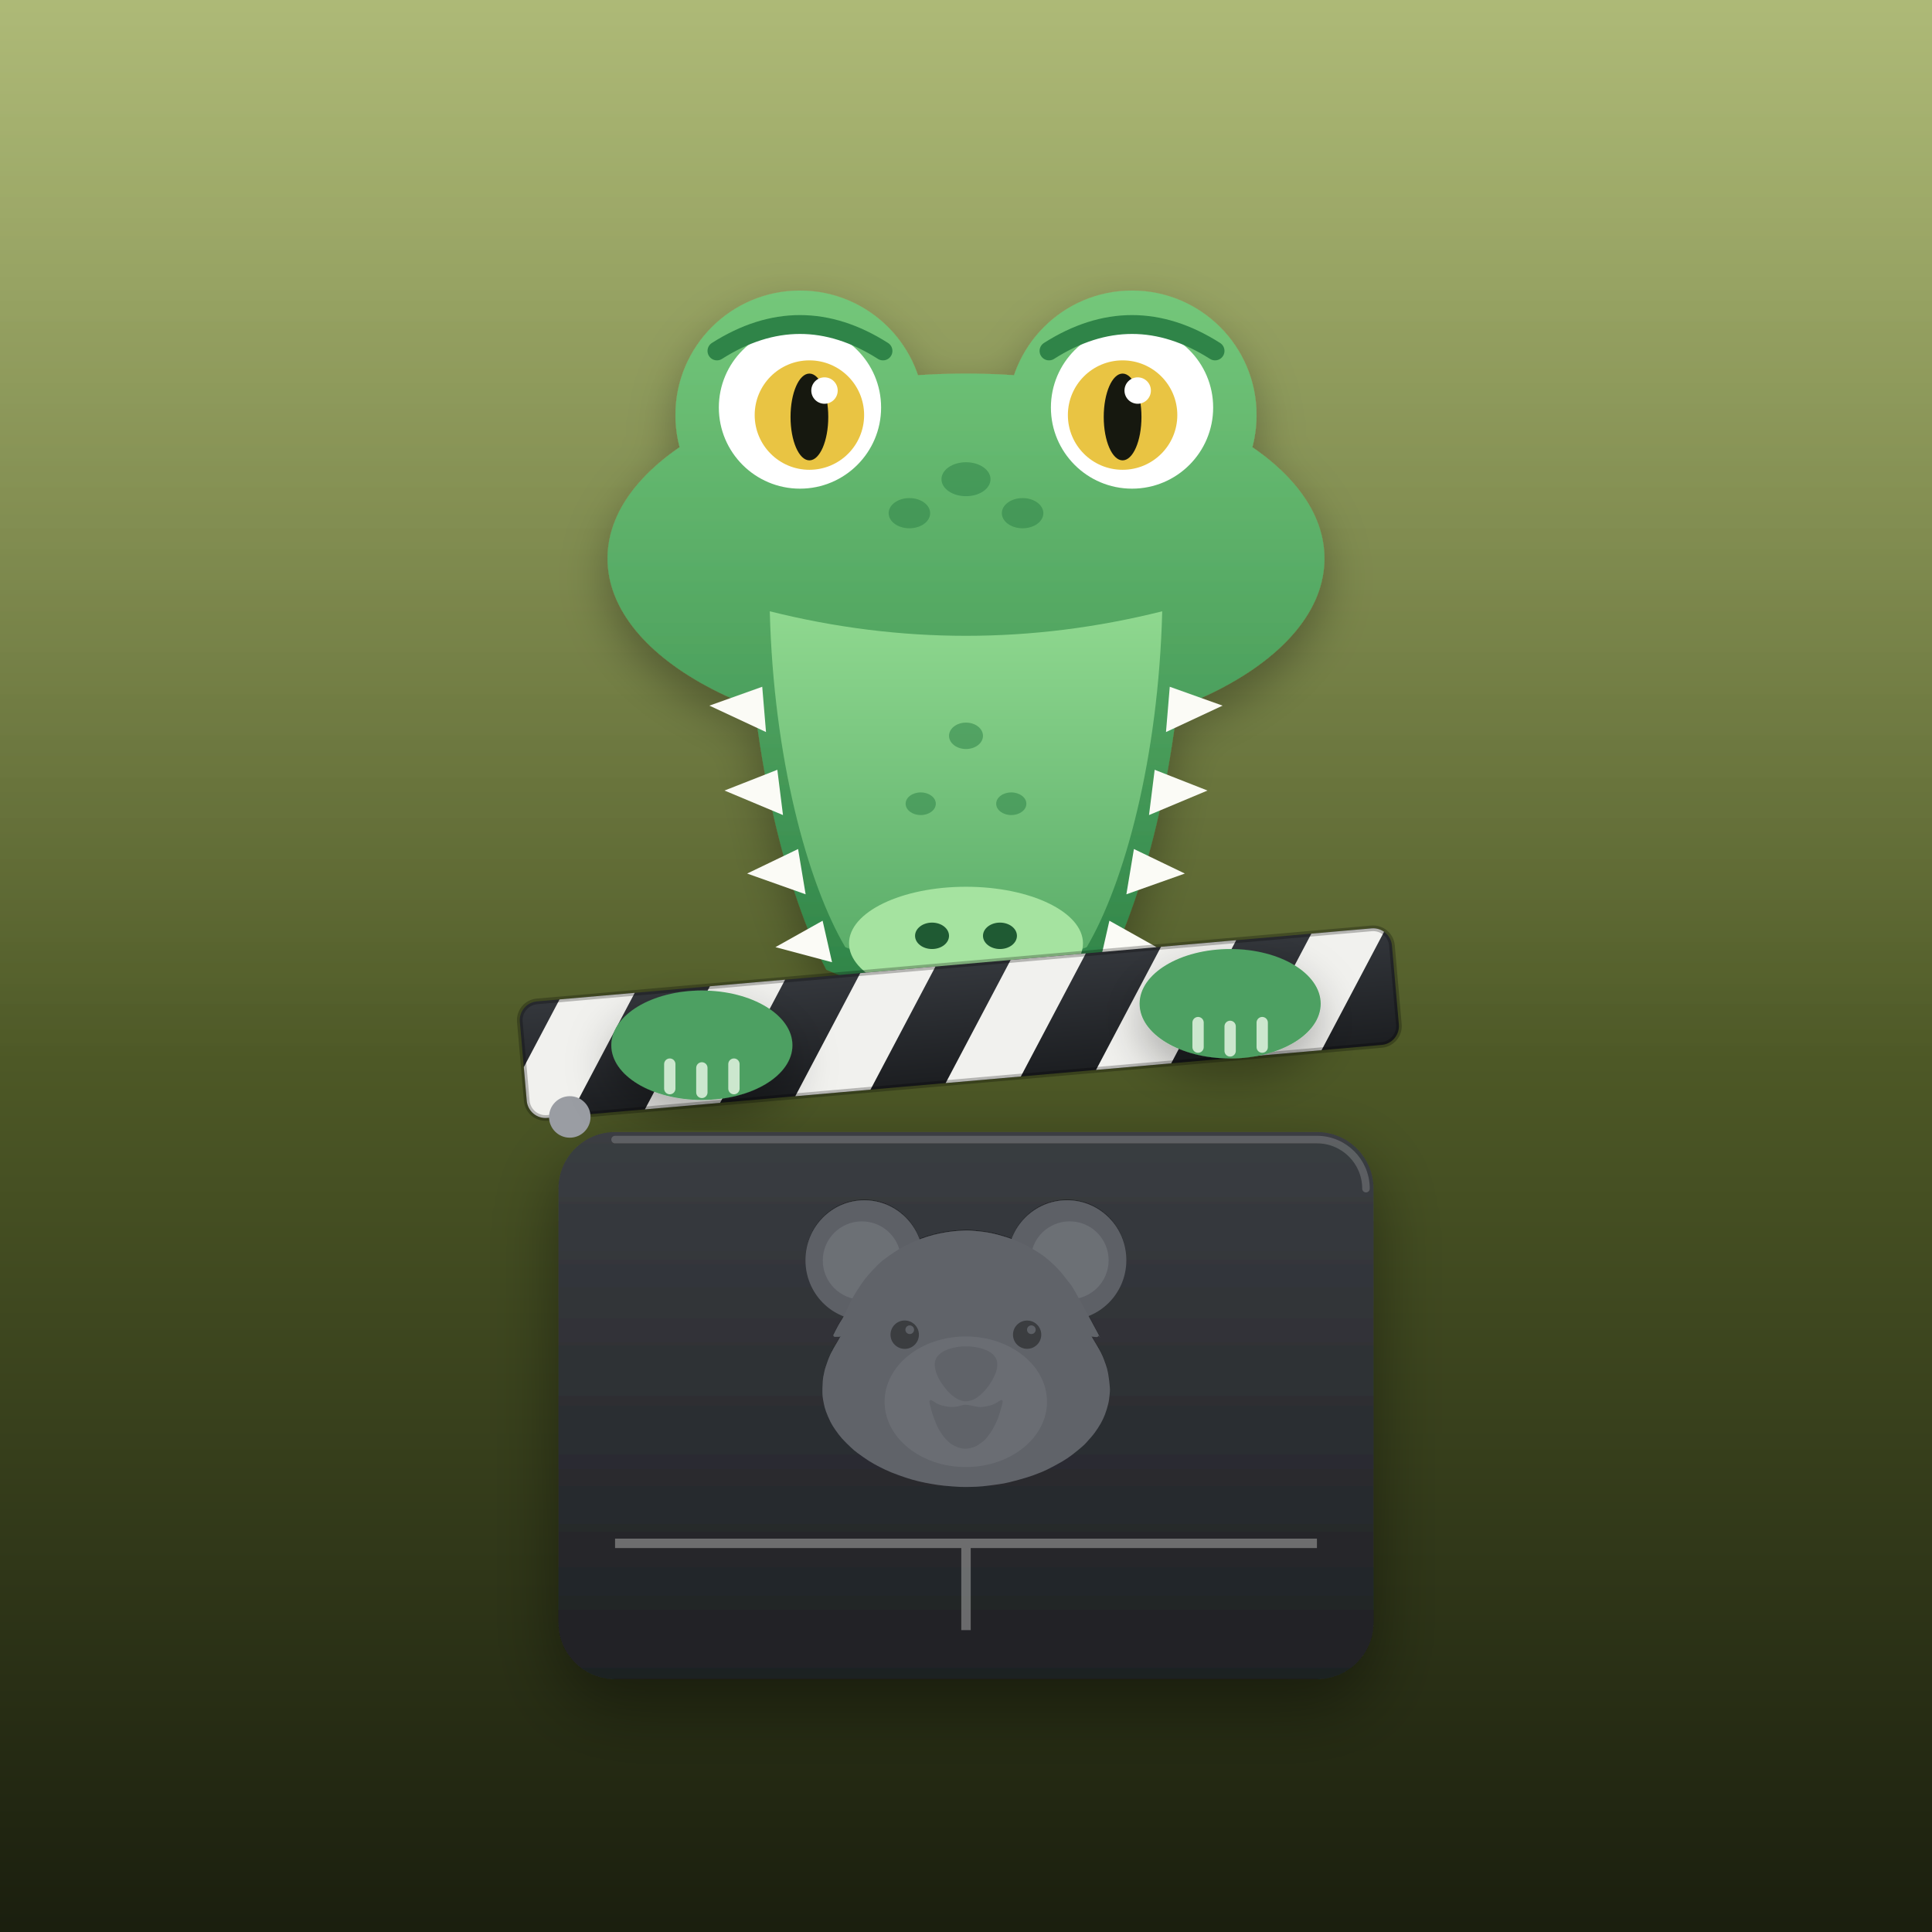
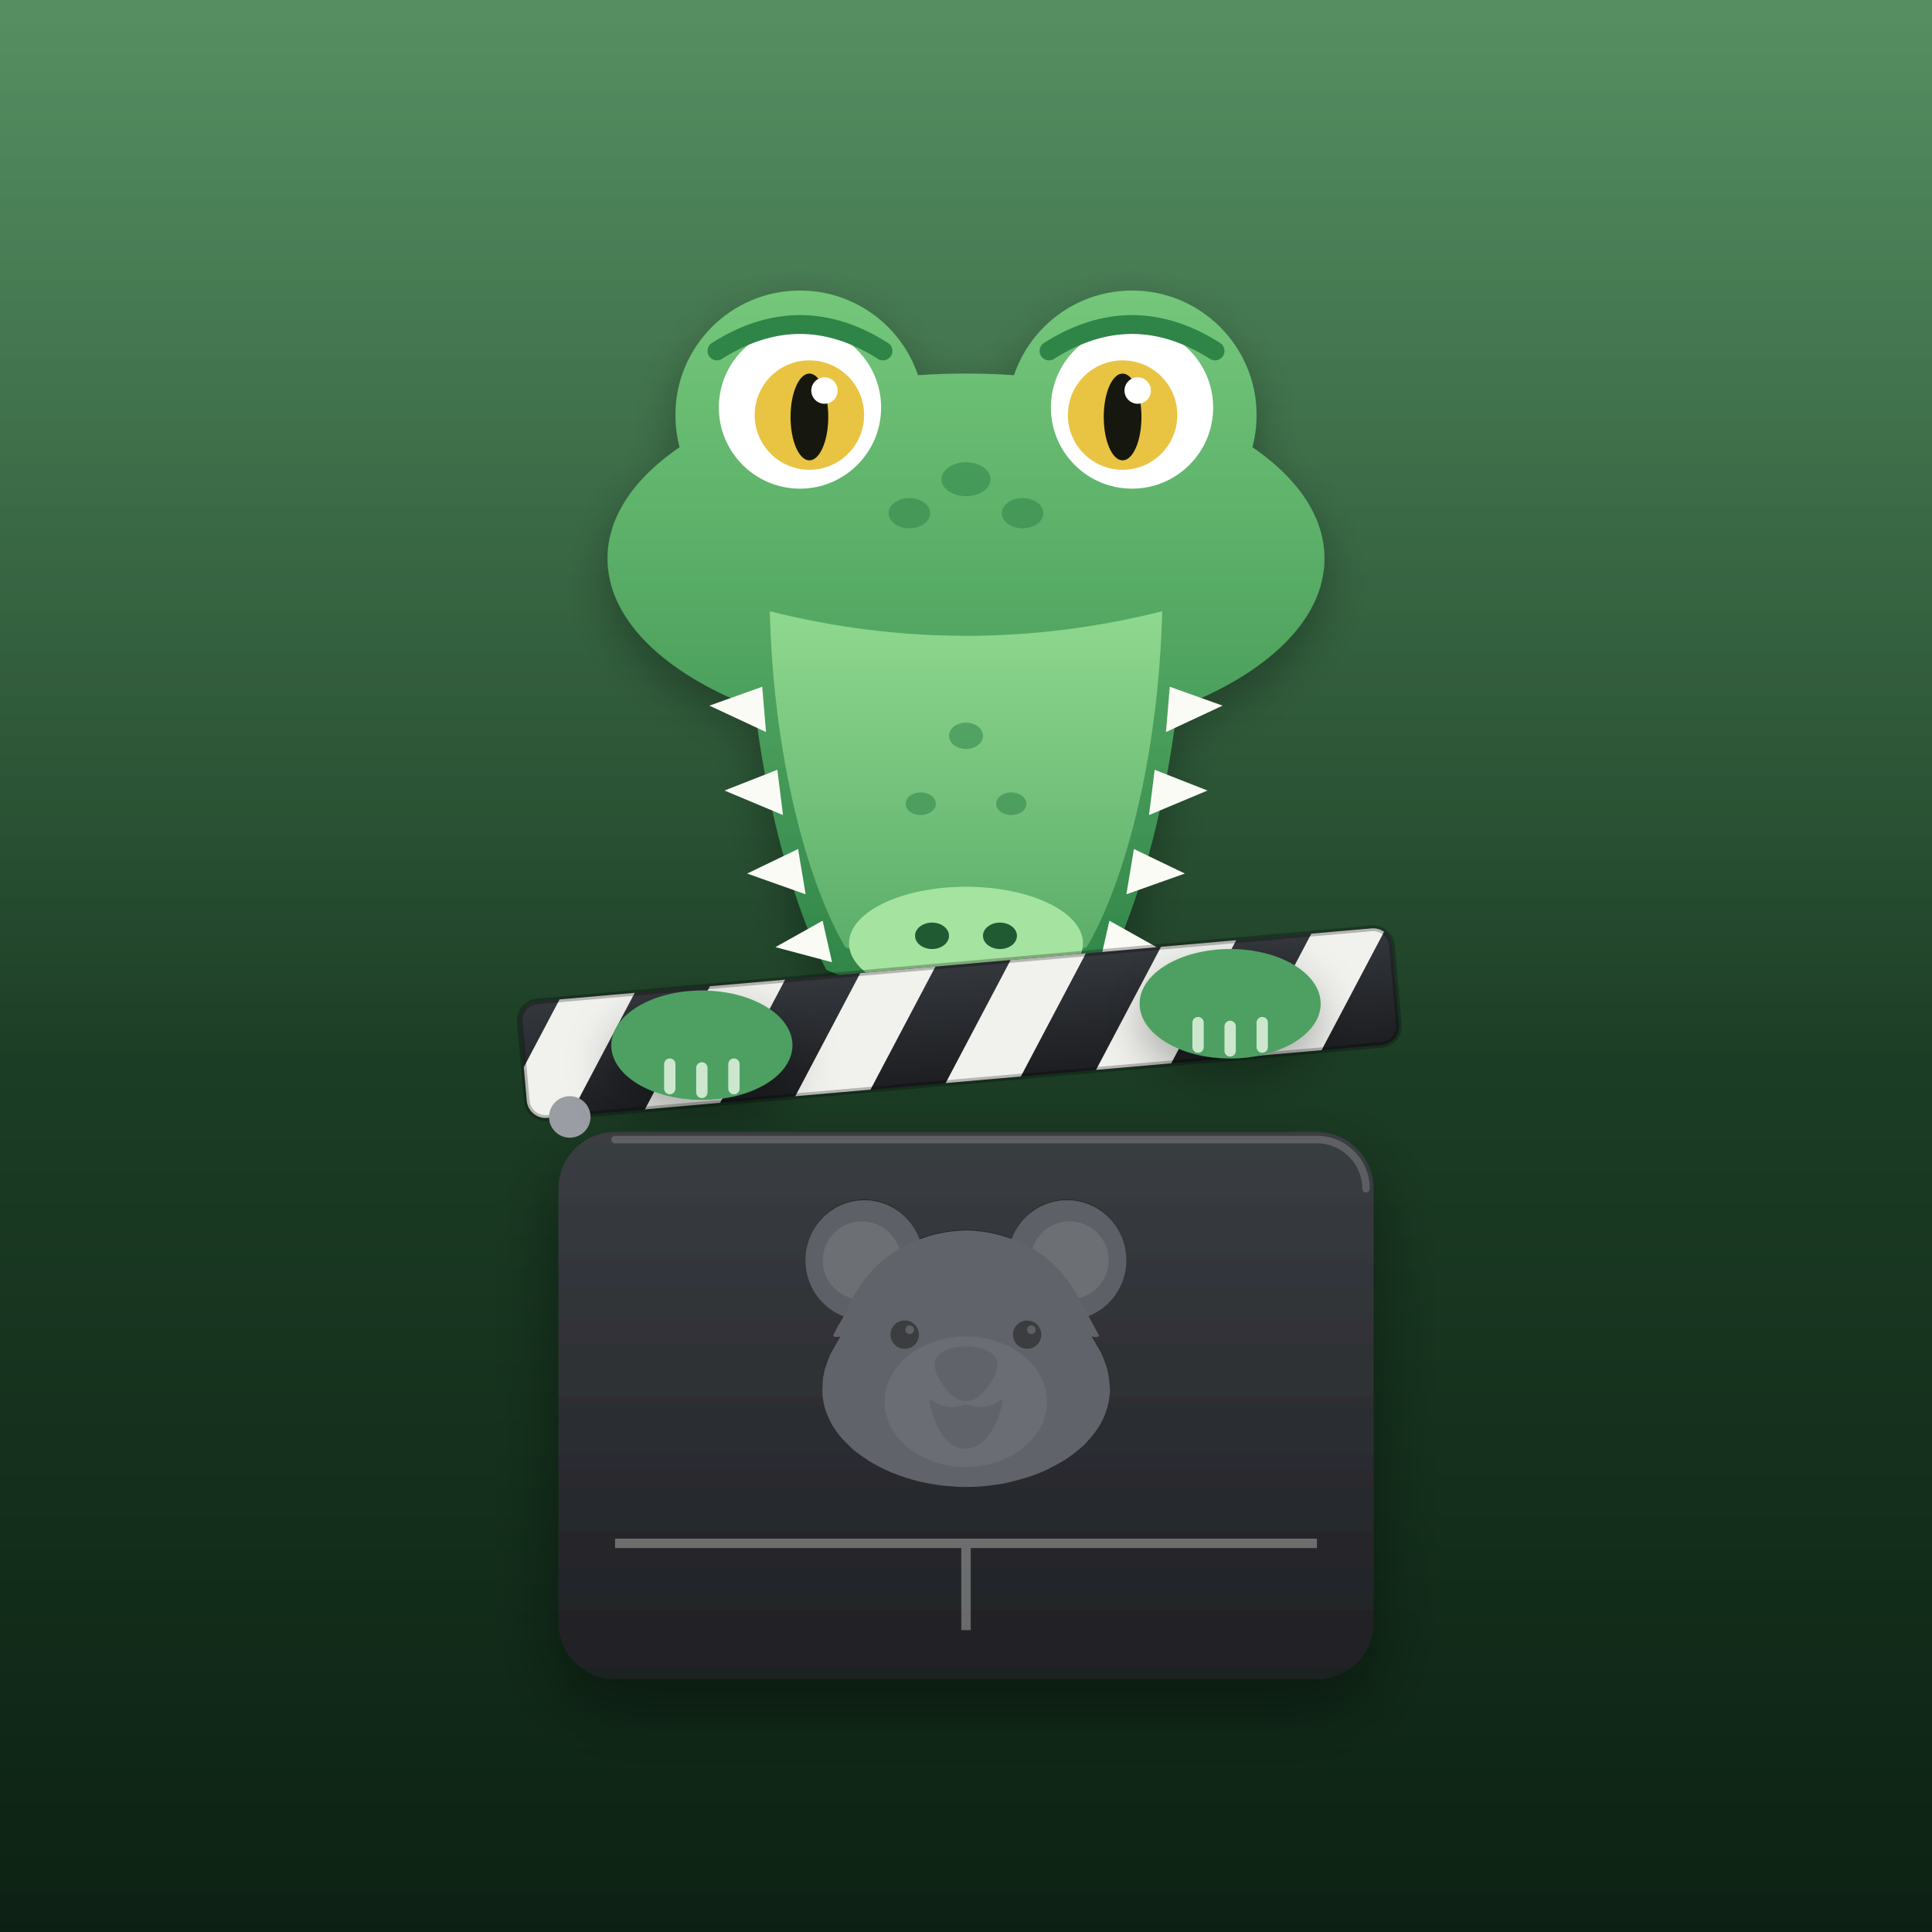
<svg xmlns="http://www.w3.org/2000/svg" viewBox="0 0 1024 1024">
  <defs>
    <linearGradient id="bg" x1="0" y1="0" x2="0" y2="1">
-       <stop offset="0" stop-color="#9aa955" />
-       <stop offset=".55" stop-color="#4d5826" />
-       <stop offset="1" stop-color="#1a1e0e" />
+       <stop offset="0" stop-color="#2c733b" />
+       <stop offset=".55" stop-color="#1c3d25" />
+       <stop offset="1" stop-color="#0c2113" />
    </linearGradient>
    <linearGradient id="sheen" x1="0" y1="0" x2="0" y2="1">
      <stop offset="0" stop-color="#fff" stop-opacity=".2" />
      <stop offset="1" stop-color="#fff" stop-opacity="0" />
    </linearGradient>
    <linearGradient id="skin" gradientUnits="userSpaceOnUse" x1="0" y1="150" x2="0" y2="520">
      <stop offset="0" stop-color="#74c77a" />
      <stop offset="1" stop-color="#2f8448" />
    </linearGradient>
    <linearGradient id="snout" gradientUnits="userSpaceOnUse" x1="0" y1="318" x2="0" y2="520">
      <stop offset="0" stop-color="#8fd88f" />
      <stop offset="1" stop-color="#55a865" />
    </linearGradient>
    <linearGradient id="board" x1="0" y1="0" x2="0" y2="1">
      <stop offset="0" stop-color="#3a3d42" />
      <stop offset="1" stop-color="#1f2124" />
    </linearGradient>
    <linearGradient id="stick" x1="0" y1="0" x2="0" y2="1">
      <stop offset="0" stop-color="#34373c" />
      <stop offset="1" stop-color="#1c1e21" />
    </linearGradient>
    <filter id="drop" x="-20%" y="-20%" width="140%" height="160%">
-       <feDropShadow dx="0" dy="14" stdDeviation="18" flood-color="#0c0f05" flood-opacity=".4" />
+       <feDropShadow dx="0" dy="14" stdDeviation="18" flood-color="#04100a" flood-opacity=".4" />
    </filter>
    <filter id="soft" x="-20%" y="-20%" width="140%" height="140%">
-       <feDropShadow dx="0" dy="10" stdDeviation="12" flood-color="#0c0f05" flood-opacity=".3" />
+       <feDropShadow dx="0" dy="10" stdDeviation="12" flood-color="#04100a" flood-opacity=".3" />
    </filter>
    <filter id="chalk" x="-10%" y="-10%" width="120%" height="120%">
      <feDropShadow dx="0" dy="-2" stdDeviation="1" flood-color="#000" flood-opacity=".5" />
    </filter>
    <filter id="icon" x="-10%" y="-10%" width="120%" height="125%">
      <feDropShadow dx="0" dy="10" stdDeviation="12" flood-color="#000" flood-opacity=".3" />
    </filter>
    <clipPath id="squircle">
      <rect x="100" y="100" width="824" height="824" rx="185" />
    </clipPath>
    <clipPath id="stickClip">
      <rect x="280" y="524" width="464" height="62" rx="10" />
    </clipPath>
  </defs>
  <rect width="1024" height="1024" fill="url(#bg)" />
  <rect width="1024" height="560" fill="url(#sheen)" />
  <g transform="translate(0 6)">
    <g class="croc" filter="url(#soft)">
      <circle cx="424" cy="214" r="66" fill="url(#skin)" />
      <circle cx="600" cy="214" r="66" fill="url(#skin)" />
      <ellipse cx="512" cy="290" rx="190" ry="98" fill="url(#skin)" />
      <path d="M396 300C396 392 418 470 438 508Q512 540 586 508C606 470 628 392 628 300Z" fill="url(#skin)" />
    </g>
    <g class="teeth" fill="#fbfbf6">
      <path d="M404 358l-28 10 30 14zM412 402l-28 11 31 13zM423 444l-27 13 31 11zM436 482l-25 14 30 8zM620 358l28 10-30 14zM612 402l28 11-31 13zM601 444l27 13-31 11zM588 482l25 14-30 8z" />
    </g>
    <path d="M408 318C410 396 428 462 448 496Q512 522 576 496C596 462 614 396 616 318Q512 344 408 318Z" fill="url(#snout)" />
    <ellipse cx="512" cy="494" rx="62" ry="30" fill="#a5e3a0" />
    <g fill="#1f5a33">
      <ellipse cx="494" cy="490" rx="9" ry="7" />
      <ellipse cx="530" cy="490" rx="9" ry="7" />
    </g>
    <g fill="#2f8448" opacity=".55">
      <ellipse cx="512" cy="248" rx="13" ry="9" />
      <ellipse cx="482" cy="266" rx="11" ry="8" />
      <ellipse cx="542" cy="266" rx="11" ry="8" />
      <ellipse cx="512" cy="384" rx="9" ry="7" />
      <ellipse cx="488" cy="420" rx="8" ry="6" />
      <ellipse cx="536" cy="420" rx="8" ry="6" />
    </g>
    <g class="eyes">
      <g fill="#fff">
        <circle cx="424" cy="210" r="43" />
        <circle cx="600" cy="210" r="43" />
      </g>
      <g fill="#e9c443">
        <circle cx="429" cy="214" r="29" />
        <circle cx="595" cy="214" r="29" />
      </g>
      <g fill="#16180f">
        <ellipse cx="429" cy="215" rx="10" ry="23" />
        <ellipse cx="595" cy="215" rx="10" ry="23" />
      </g>
      <g fill="#fff">
        <circle cx="437" cy="201" r="7" />
        <circle cx="603" cy="201" r="7" />
      </g>
      <g fill="none" stroke="#2f8448" stroke-width="10" stroke-linecap="round">
        <path d="M380 180q44-28 88 0M556 180q44-28 88 0" />
      </g>
    </g>
    <g filter="url(#drop)">
      <rect x="296" y="594" width="432" height="290" rx="30" fill="url(#board)" />
    </g>
    <path d="M326 598h372a26 26 0 0 1 26 26" fill="none" stroke="#fff" stroke-width="4" stroke-linecap="round" opacity=".18" />
    <g fill="none" stroke="#f1f1ee" stroke-width="5" opacity=".35">
      <path d="M326 812h372M512 812v46" />
    </g>
    <g filter="url(#chalk)" transform="translate(512 706) scale(0.16) translate(-627 -632)">
      <ellipse cx="290.3" cy="356.7" rx="195.1" ry="198.7" fill="#5d6066" />
      <ellipse cx="961.7" cy="356.5" rx="196.5" ry="198.6" fill="#5d6066" />
      <circle cx="282.1" cy="357.5" r="129.6" fill="#6c6f75" />
      <circle cx="970.4" cy="356.9" r="129.1" fill="#6c6f75" />
      <path d="M608.5 258.9C621.7 258.1 628.0 257.5 643.5 258.5C659.0 259.5 683.3 262.0 701.5 265.2C719.7 268.4 737.5 273.4 752.5 277.8C767.5 282.2 778.7 286.4 791.5 291.6C804.3 296.9 816.3 302.2 829.5 309.2C842.7 316.2 859.0 326.0 870.5 333.5C882.0 341.0 888.2 345.5 898.5 354.4C908.8 363.2 921.3 374.3 932.5 386.5C943.7 398.7 956.5 414.8 965.9 427.5C975.4 440.2 972.9 433.7 989.4 462.5C1005.8 491.3 1052.0 576.5 1064.8 600.5C1077.6 624.5 1066.5 604.9 1066.2 606.5C1066.0 608.1 1064.6 609.4 1063.4 610.2C1062.1 611.0 1061.3 611.3 1058.5 611.2C1055.7 611.2 1048.7 610.1 1046.5 609.9C1044.3 609.8 1045.4 609.9 1045.1 610.4C1044.8 610.8 1040.0 603.8 1044.8 612.5C1049.6 621.2 1066.4 647.8 1073.8 662.5C1081.2 677.2 1085.4 689.0 1089.4 700.5C1093.4 712.0 1095.4 718.7 1097.8 731.5C1100.1 744.3 1102.7 765.3 1103.5 777.5C1104.3 789.7 1103.4 795.2 1102.5 804.5C1101.6 813.8 1100.5 823.0 1097.9 833.5C1095.4 844.0 1091.4 857.0 1087.4 867.5C1083.3 878.0 1079.5 886.3 1073.8 896.5C1068.1 906.7 1060.6 918.3 1053.1 928.5C1045.5 938.7 1035.4 949.8 1028.5 957.5C1021.6 965.2 1020.0 967.1 1011.5 974.5C1003.0 981.9 988.5 993.9 977.5 1002.1C966.5 1010.2 959.0 1015.5 945.5 1023.5C932.0 1031.5 910.0 1043.1 896.5 1049.8C883.0 1056.5 875.8 1059.1 864.5 1063.5C853.2 1067.9 844.0 1071.5 828.5 1076.2C813.0 1081.0 787.0 1088.2 771.5 1091.9C756.0 1095.7 750.3 1096.5 735.5 1098.8C720.7 1101.0 697.7 1104.0 682.5 1105.5C667.3 1107.0 657.2 1107.2 644.5 1107.5C631.8 1107.8 621.7 1108.2 606.5 1107.5C591.3 1106.8 569.0 1105.1 553.5 1103.5C538.0 1101.9 527.5 1100.2 513.5 1097.8C499.5 1095.4 483.7 1092.4 469.5 1088.9C455.3 1085.5 443.5 1082.1 428.5 1077.2C413.5 1072.3 394.3 1065.4 379.5 1059.4C364.7 1053.3 351.8 1047.1 339.5 1040.8C327.2 1034.5 317.5 1029.1 305.5 1021.5C293.5 1013.9 277.3 1002.4 267.5 995.1C257.7 987.7 255.0 985.4 246.5 977.5C238.0 969.6 225.1 957.2 216.5 947.5C207.9 937.8 201.2 928.7 194.8 919.5C188.4 910.3 183.4 902.7 178.2 892.5C173.0 882.3 167.2 868.5 163.5 858.5C159.8 848.5 158.2 842.2 156.2 832.5C154.2 822.8 152.1 813.2 151.5 800.5C150.9 787.8 151.7 767.7 152.5 756.5C153.3 745.3 154.4 741.7 156.1 733.5C157.8 725.3 158.9 718.8 162.8 707.5C166.6 696.2 171.4 681.5 179.2 665.5C187.0 649.5 204.8 621.0 209.5 611.8C214.2 602.6 210.5 610.6 207.5 610.4C204.5 610.1 194.7 611.0 191.5 610.4C188.3 609.7 188.6 607.8 188.1 606.5C187.5 605.2 185.3 608.8 188.4 602.5C191.4 596.2 200.6 578.5 206.2 568.5C211.8 558.5 214.5 556.5 221.8 542.5C229.0 528.5 239.6 502.8 249.6 484.6C259.6 466.5 272.7 446.9 281.8 433.5C290.9 420.1 295.1 415.2 304.4 404.5C313.6 393.8 328.3 378.4 337.5 369.5C346.7 360.6 349.2 358.7 359.5 351.1C369.8 343.4 386.7 331.5 399.5 323.5C412.3 315.5 423.3 309.5 436.5 303.2C449.7 296.9 464.8 290.5 478.5 285.5C492.2 280.5 504.2 276.6 518.5 272.9C532.8 269.2 549.5 265.7 564.5 263.4C579.5 261.0 595.3 259.7 608.5 258.9Z" fill="#606369" />
      <ellipse cx="626.3" cy="825.5" rx="269.0" ry="216.3" fill="#6a6d73" />
      <circle cx="424.0" cy="603.3" r="47.0" fill="#3a3c40" />
      <circle cx="829.5" cy="603.3" r="46.8" fill="#3a3c40" />
      <circle cx="440.6" cy="586.9" r="14.4" fill="#5d6066" />
      <circle cx="843.5" cy="586.9" r="14.4" fill="#5d6066" />
      <path d="M626.5 642.4C631.8 642.4 636.7 641.9 643.5 642.5C650.3 643.1 660.8 644.9 667.5 646.2C674.2 647.6 678.2 648.8 683.5 650.6C688.8 652.5 695.0 655.0 699.5 657.2C704.0 659.4 707.1 661.4 710.5 663.9C713.9 666.5 717.0 669.1 719.8 672.5C722.6 675.9 725.7 680.3 727.5 684.5C729.3 688.7 730.1 692.7 730.5 697.5C730.9 702.3 730.8 707.7 729.8 713.5C728.8 719.3 727.4 725.0 724.4 732.5C721.3 740.0 716.1 750.5 711.4 758.5C706.6 766.5 701.2 773.8 695.9 780.5C690.6 787.2 685.4 793.0 679.5 798.5C673.6 804.0 666.0 809.7 660.5 813.4C655.0 817.0 651.8 818.6 646.5 820.4C641.2 822.1 633.5 823.6 628.5 824.1C623.5 824.5 621.0 824.0 616.5 822.9C612.0 821.9 606.8 820.4 601.5 817.8C596.2 815.1 590.3 811.6 584.5 807.1C578.7 802.5 572.6 797.3 566.5 790.5C560.4 783.7 552.8 773.7 547.8 766.5C542.7 759.3 539.5 754.0 536.2 747.5C532.9 741.0 529.9 734.3 527.8 727.5C525.7 720.7 524.1 712.2 523.5 706.5C522.9 700.8 523.4 697.7 524.2 693.5C525.0 689.3 526.5 685.0 528.2 681.5C529.9 678.0 531.3 675.8 534.5 672.5C537.7 669.2 542.8 664.6 547.5 661.5C552.2 658.4 555.8 656.2 562.5 653.6C569.2 651.1 579.3 647.9 587.5 646.1C595.7 644.2 605.0 643.1 611.5 642.5C618.0 641.9 621.2 642.4 626.5 642.4Z" fill="#606369" />
      <path d="M508.5 820.4C509.8 819.9 510.2 819.0 513.5 820.6C516.8 822.3 523.7 827.6 528.5 830.2C533.3 832.8 538.0 834.6 542.5 836.2C547.0 837.8 550.3 838.7 555.5 839.8C560.7 840.8 566.7 842.2 573.5 842.5C580.3 842.8 587.7 842.7 596.5 841.5C605.3 840.3 614.7 835.3 626.5 835.5C638.3 835.7 657.0 841.5 667.5 842.5C678.0 843.5 682.2 842.5 689.5 841.5C696.8 840.5 705.3 838.5 711.5 836.5C717.7 834.5 721.5 832.5 726.5 829.8C731.5 827.1 738.3 822.0 741.5 820.5C744.7 819.0 744.8 820.0 745.9 820.6C747.1 821.3 748.5 821.7 748.5 824.5C748.5 827.3 748.1 829.3 745.9 837.5C743.7 845.7 738.5 863.8 735.2 873.5C731.9 883.2 729.7 887.8 726.1 895.5C722.5 903.2 718.0 912.0 713.5 919.5C709.0 927.0 703.3 934.9 698.9 940.5C694.6 946.1 692.7 948.7 687.5 953.4C682.3 958.0 673.5 964.7 667.5 968.5C661.5 972.3 657.2 974.2 651.5 976.2C645.8 978.2 639.3 979.8 633.5 980.5C627.7 981.2 622.2 981.2 616.5 980.5C610.8 979.8 605.3 978.4 599.5 976.2C593.7 974.0 586.5 970.5 581.5 967.5C576.5 964.5 574.0 962.7 569.5 958.5C565.0 954.3 558.9 948.2 554.2 942.5C549.6 936.8 545.5 930.7 541.6 924.5C537.8 918.3 535.5 915.3 531.2 905.5C526.9 895.7 520.0 878.3 515.8 865.5C511.6 852.7 507.9 835.5 506.2 828.5C504.6 821.5 505.5 824.9 505.9 823.5C506.3 822.1 507.2 820.8 508.5 820.4Z" fill="#606369" />
      <path d="M609.5 884.9C618.8 883.9 630.5 883.8 639.5 884.5C648.5 885.2 656.8 887.1 663.5 889.2C670.2 891.3 675.3 893.9 679.5 896.9C683.7 900.0 686.9 904.9 688.5 907.5C690.1 910.1 689.7 909.2 689.4 912.5C689.0 915.8 687.6 922.8 686.2 927.5C684.8 932.2 682.6 936.8 680.8 940.5C678.9 944.2 677.1 946.7 675.1 949.5C673.0 952.3 671.1 954.9 668.5 957.4C665.9 959.8 662.7 962.2 659.5 964.2C656.3 966.2 652.7 968.2 649.5 969.5C646.3 970.8 643.3 971.4 640.5 972.1C637.7 972.7 637.3 973.4 632.5 973.5C627.7 973.6 616.5 973.3 611.5 972.8C606.5 972.3 606.0 971.7 602.5 970.4C599.0 969.0 594.9 967.6 590.5 964.5C586.1 961.4 579.7 955.5 576.1 951.5C572.5 947.5 571.0 944.5 568.9 940.5C566.8 936.5 564.9 932.3 563.5 927.5C562.1 922.7 560.9 915.2 560.8 911.5C560.7 907.8 561.8 907.3 562.8 905.5C563.7 903.7 565.0 902.0 566.5 900.5C568.0 899.0 568.7 898.1 571.5 896.5C574.3 894.9 577.2 892.6 583.5 890.6C589.8 888.7 600.2 886.0 609.5 884.9Z" fill="#606369" />
    </g>
    <g transform="rotate(-5 296 586)">
      <rect x="280" y="524" width="464" height="62" rx="10" fill="url(#stick)" />
      <g clip-path="url(#stickClip)">
        <path d="M262 586l40-62h40l-40 62z" fill="#f1f1ee" />
        <path d="M342 586l40-62h40l-40 62z" fill="#f1f1ee" />
        <path d="M422 586l40-62h40l-40 62z" fill="#f1f1ee" />
        <path d="M502 586l40-62h40l-40 62z" fill="#f1f1ee" />
        <path d="M582 586l40-62h40l-40 62z" fill="#f1f1ee" />
        <path d="M662 586l40-62h40l-40 62z" fill="#f1f1ee" />
        <path d="M742 586l40-62h40l-40 62z" fill="#f1f1ee" />
      </g>
      <rect x="280" y="524" width="464" height="62" rx="10" fill="none" stroke="#000" stroke-opacity=".25" stroke-width="3" />
    </g>
    <circle cx="302" cy="586" r="11" fill="#9a9da3" />
    <g fill="#4ea062" filter="url(#soft)">
      <ellipse cx="372" cy="548" rx="48" ry="29" />
      <ellipse cx="652" cy="526" rx="48" ry="29" />
    </g>
    <g fill="none" stroke="#e3f3e0" stroke-width="6" stroke-linecap="round" opacity=".85">
      <path d="M355 558v13M372 560v13M389 558v13M635 536v13M652 538v13M669 536v13" />
    </g>
  </g>
</svg>
